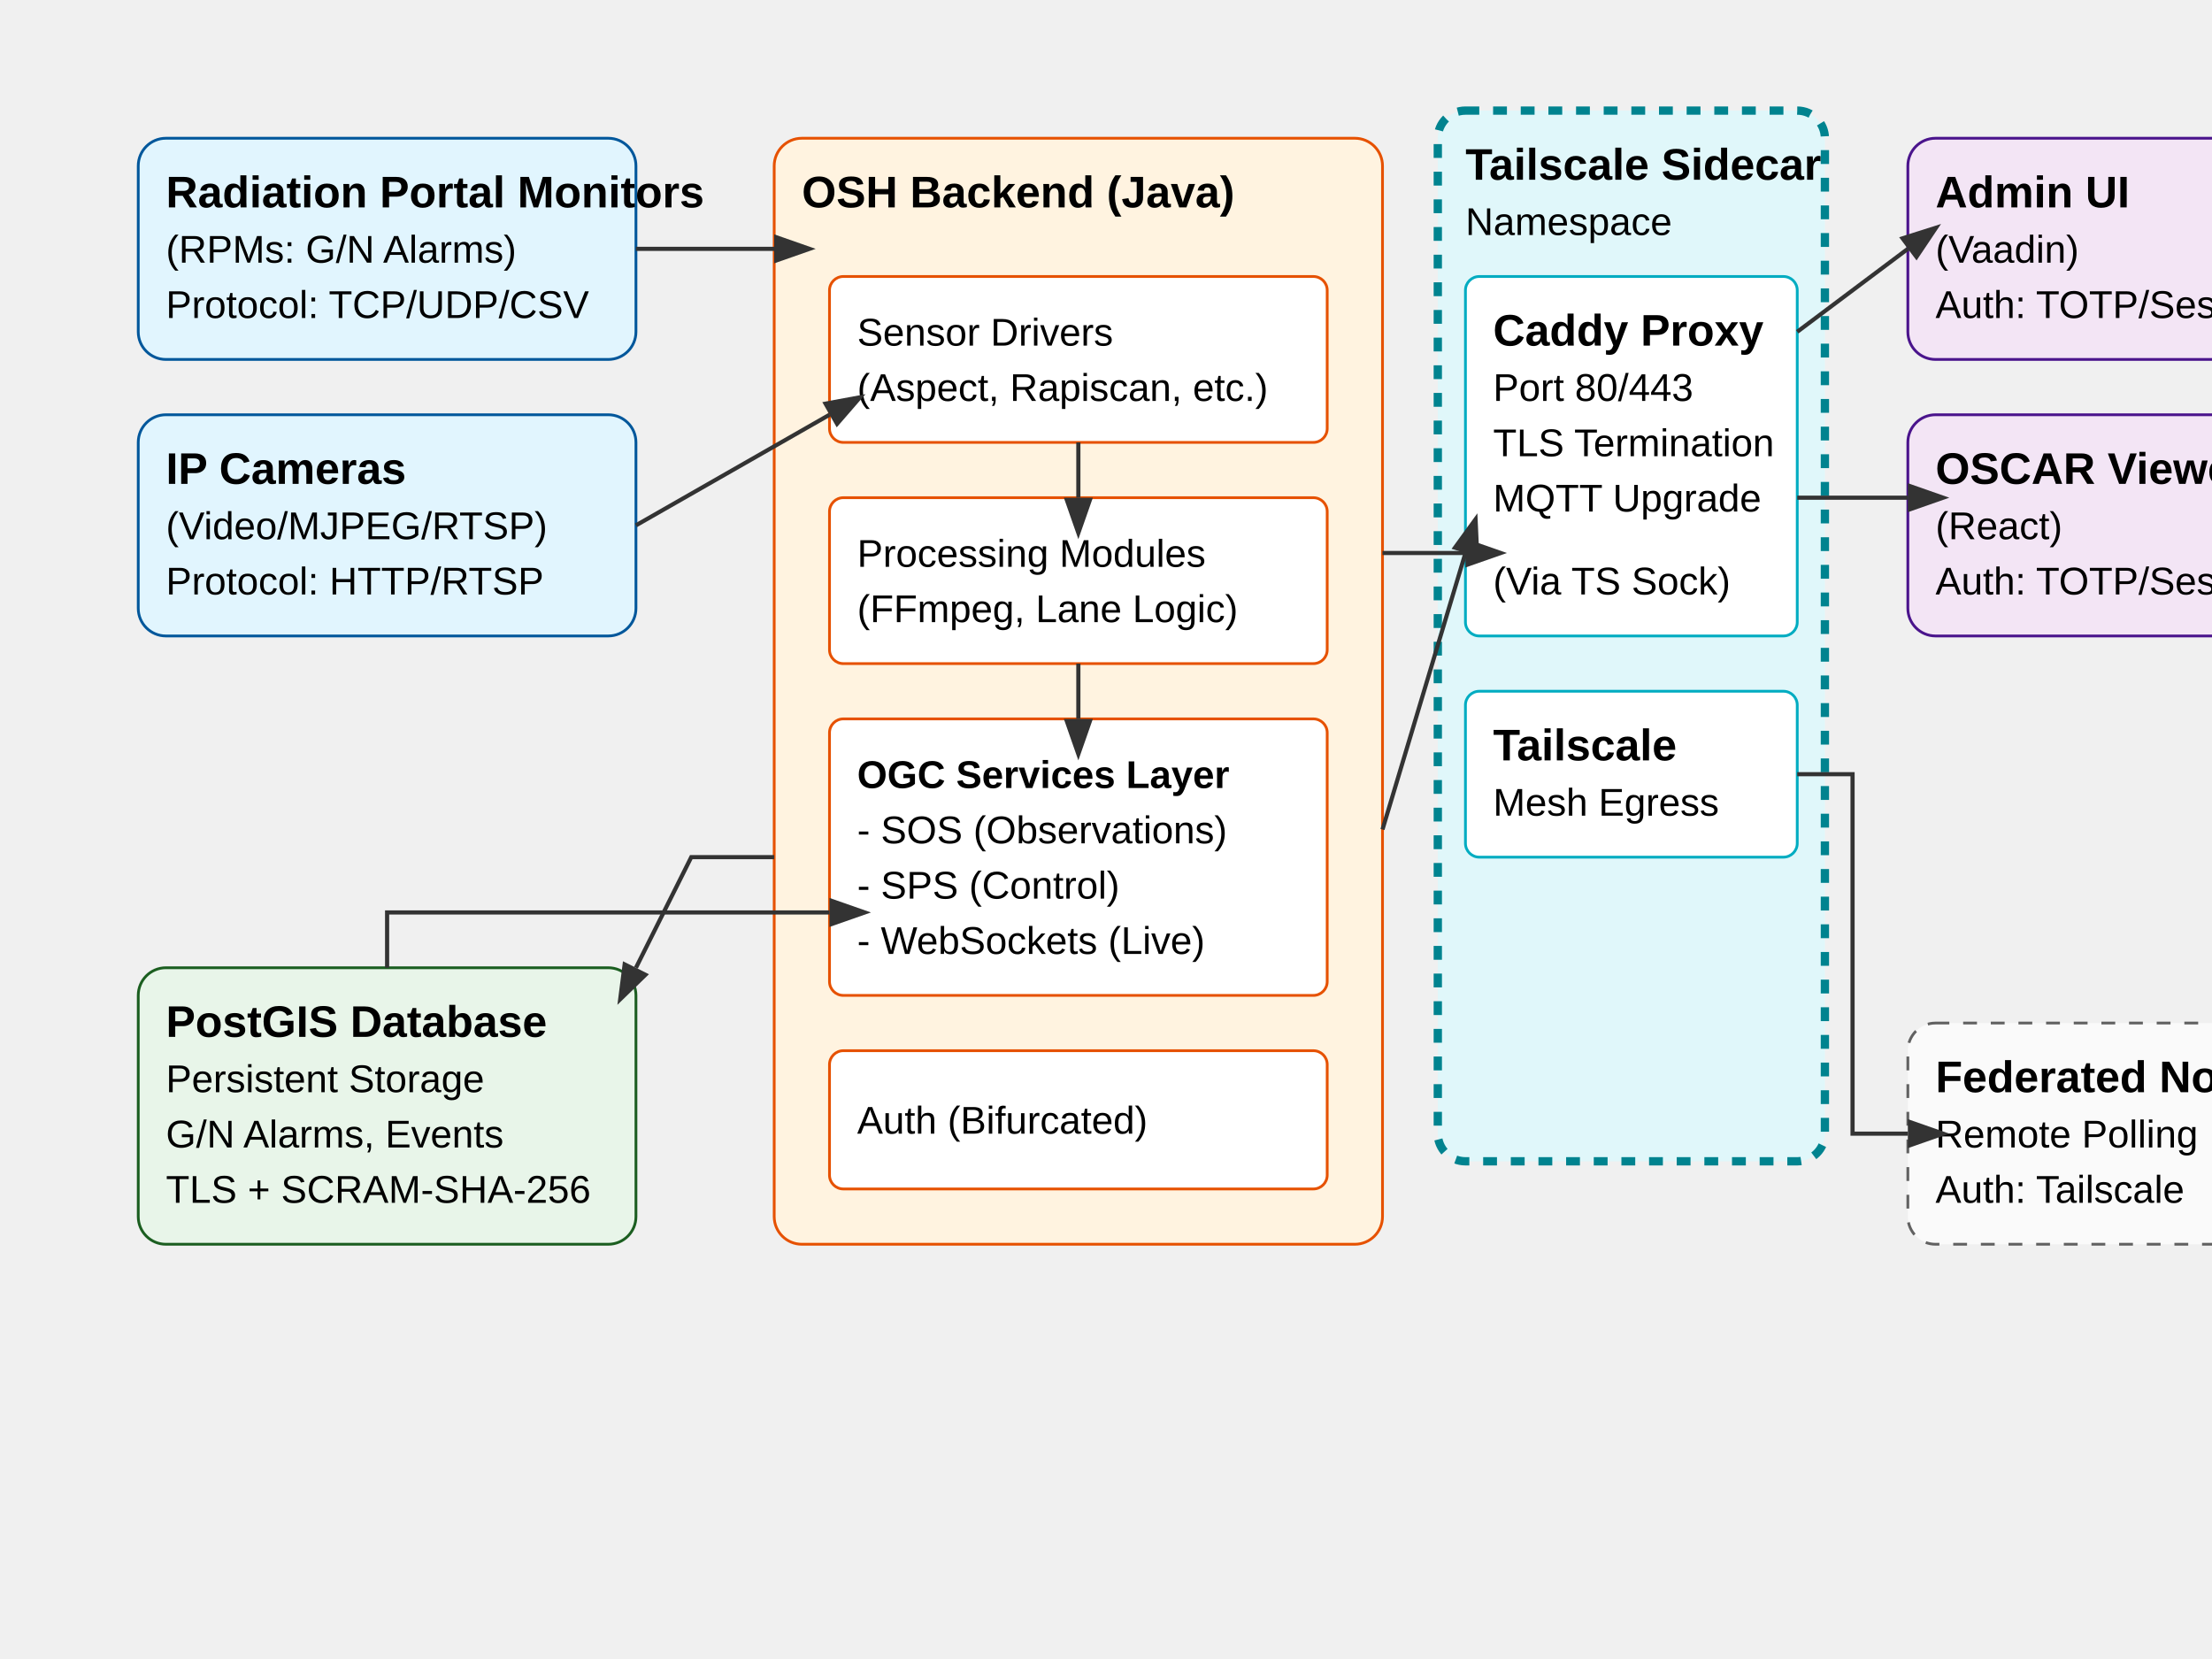
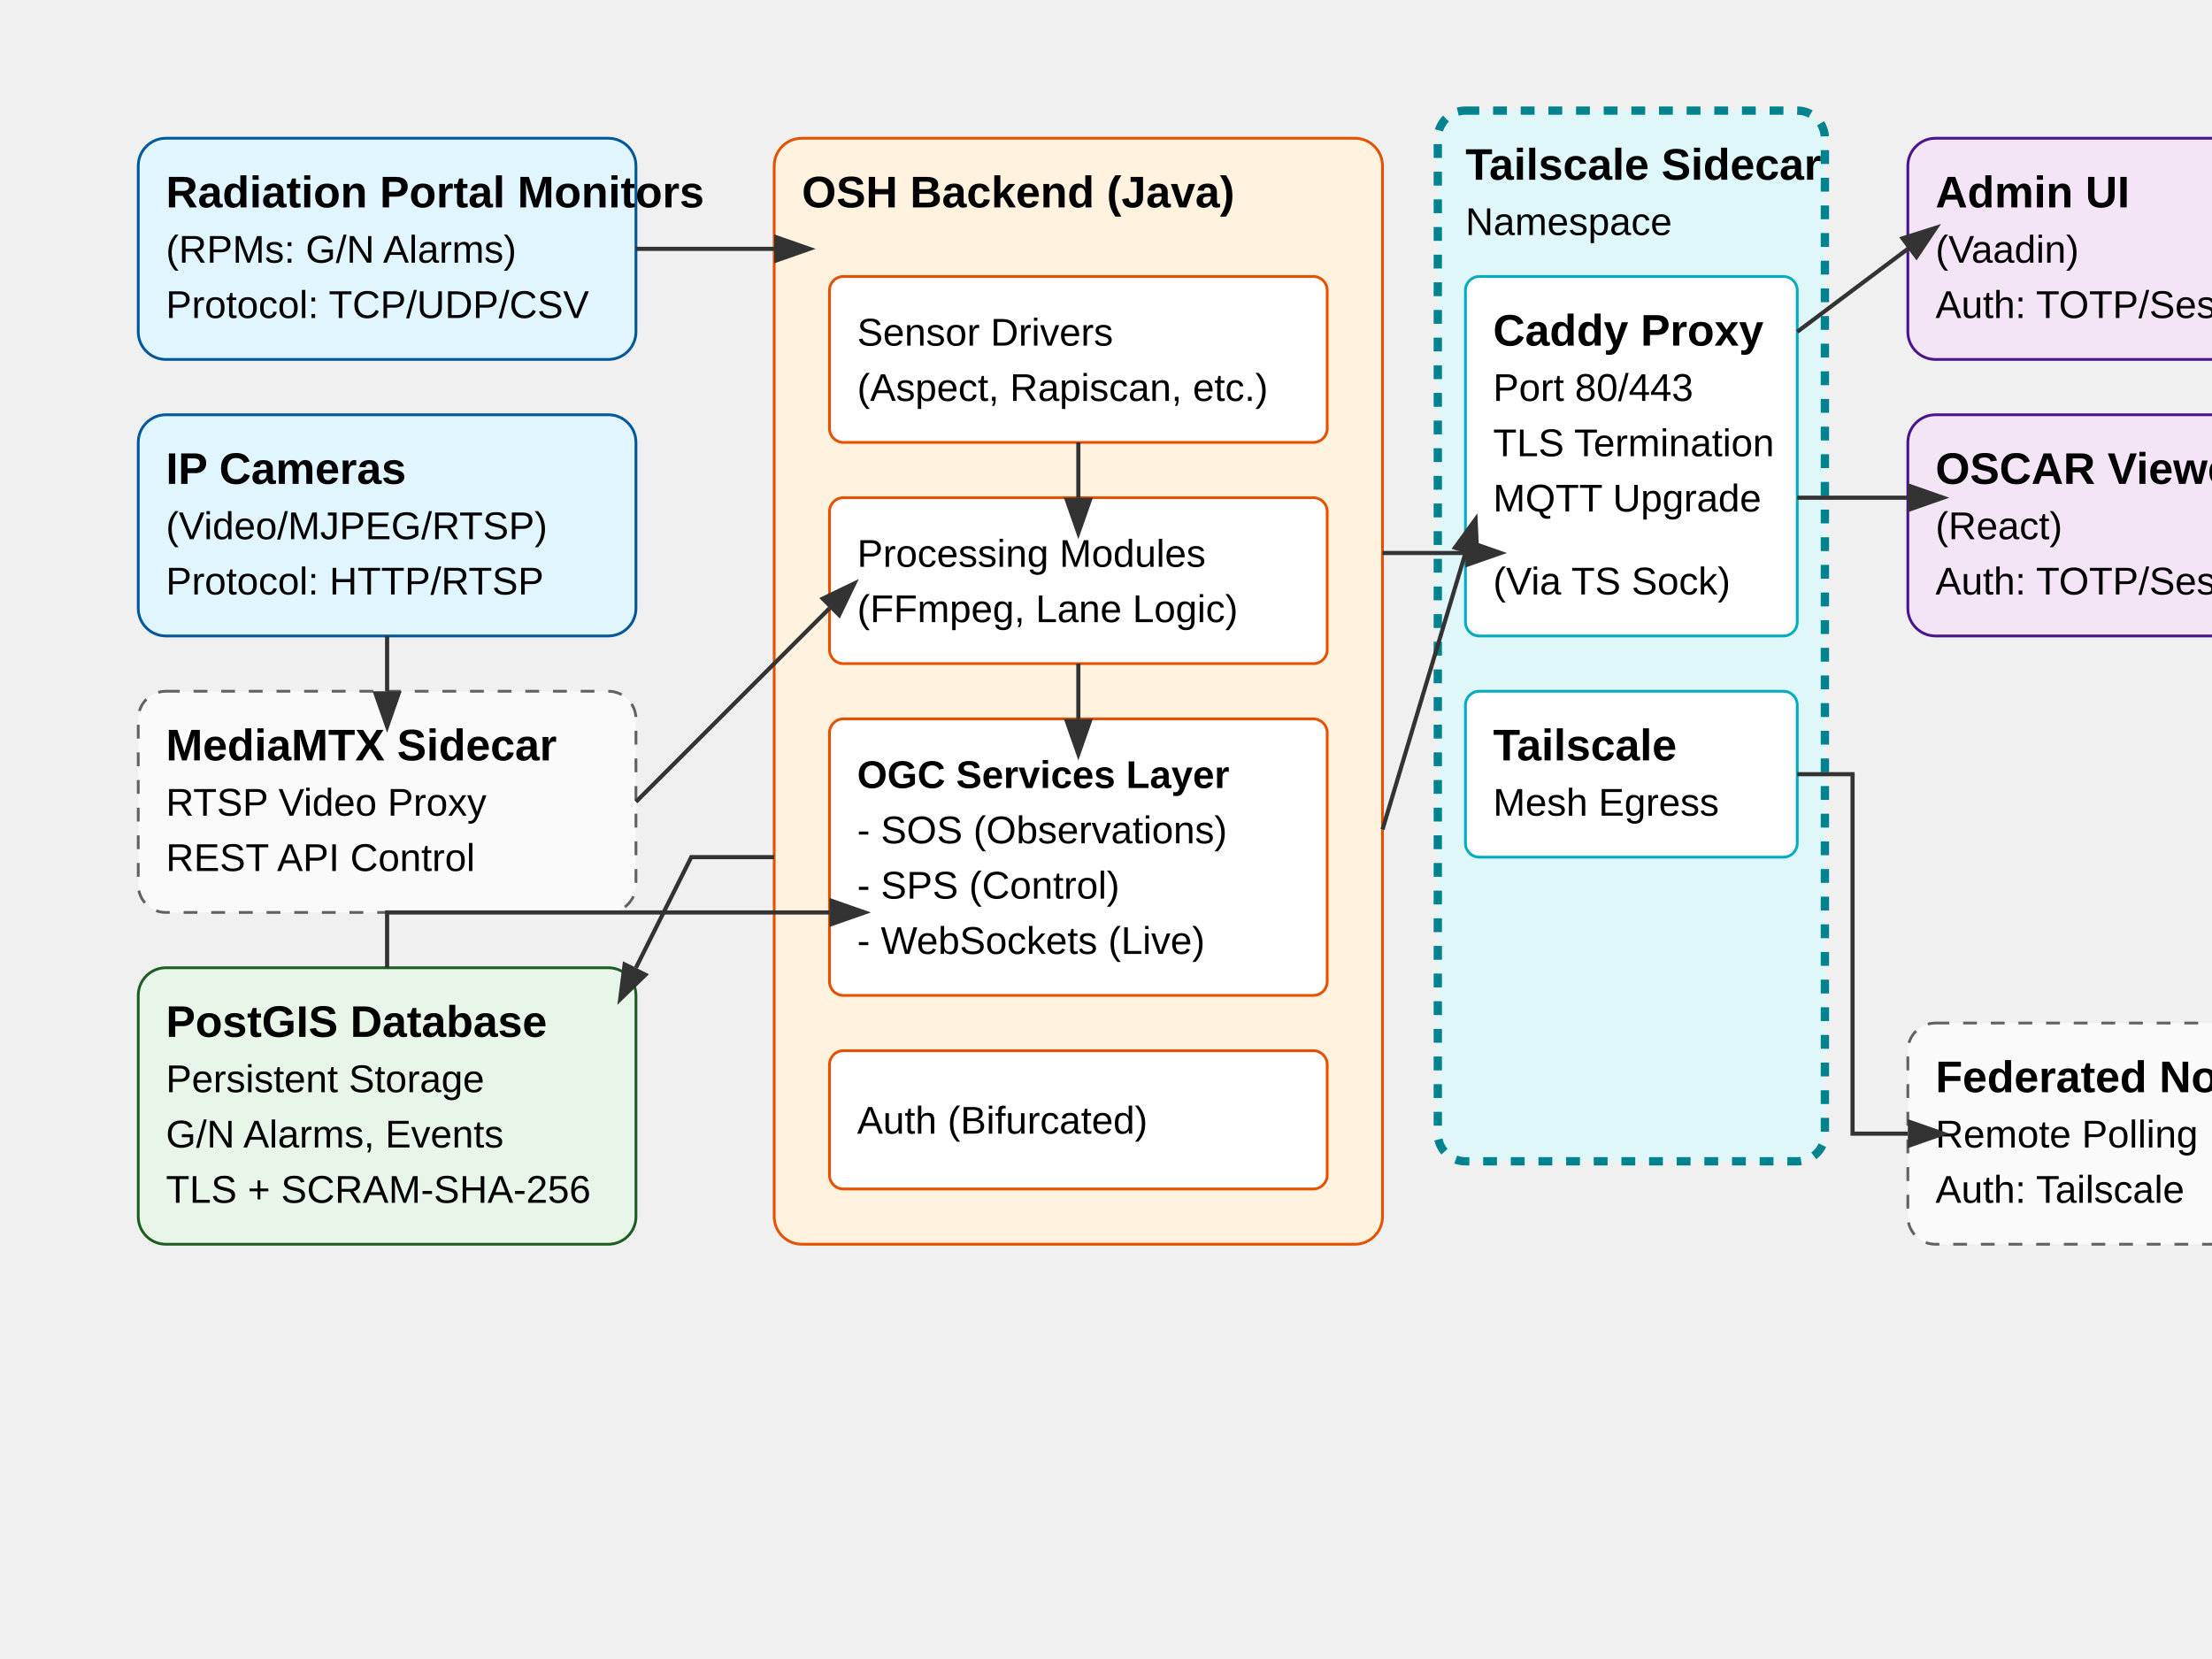
<svg xmlns="http://www.w3.org/2000/svg" width="800" height="600">
  <style>
    .box { fill: #f9f9f9; stroke: #333; stroke-width: 2; }
    .sensor { fill: #e1f5fe; stroke: #01579b; }
    .core { fill: #fff3e0; stroke: #e65100; }
    .db { fill: #e8f5e9; stroke: #1b5e20; }
    .ui { fill: #f3e5f5; stroke: #4a148c; }
    .ext { fill: #fafafa; stroke: #616161; stroke-dasharray: 5,5; }
    text { font-family: Arial, sans-serif; font-size: 14px; }
    .title { font-weight: bold; font-size: 16px; }
    .arrow { stroke: #333; stroke-width: 1.5; fill: none; marker-end: url(#arrowhead); }
  </style>
  <defs>
    <marker id="arrowhead" markerWidth="10" markerHeight="7" refX="0" refY="3.5" orient="auto">
      <polygon points="0 0, 10 3.5, 0 7" fill="#333" />
    </marker>
  </defs>
  <rect x="50" y="50" width="180" height="80" rx="10" class="sensor" />
  <text x="60" y="75" class="title">Radiation Portal Monitors</text>
  <text x="60" y="95">(RPMs: G/N Alarms)</text>
  <text x="60" y="115">Protocol: TCP/UDP/CSV</text>
  <rect x="50" y="150" width="180" height="80" rx="10" class="sensor" />
  <text x="60" y="175" class="title">IP Cameras</text>
  <text x="60" y="195">(Video/MJPEG/RTSP)</text>
  <text x="60" y="215">Protocol: HTTP/RTSP</text>
+   <rect x="50" y="250" width="180" height="80" rx="10" class="ext" />
+   <text x="60" y="275" class="title">MediaMTX Sidecar</text>
+   <text x="60" y="295">RTSP Video Proxy</text>
+   <text x="60" y="315">REST API Control</text>
  <rect x="280" y="50" width="220" height="400" rx="10" class="core" />
  <text x="290" y="75" class="title">OSH Backend (Java)</text>
  <rect x="300" y="100" width="180" height="60" rx="5" fill="#fff" stroke="#e65100" />
  <text x="310" y="125">Sensor Drivers</text>
  <text x="310" y="145">(Aspect, Rapiscan, etc.)</text>
  <rect x="300" y="180" width="180" height="60" rx="5" fill="#fff" stroke="#e65100" />
  <text x="310" y="205">Processing Modules</text>
  <text x="310" y="225">(FFmpeg, Lane Logic)</text>
  <rect x="300" y="260" width="180" height="100" rx="5" fill="#fff" stroke="#e65100" />
  <text x="310" y="285" style="font-weight:bold">OGC Services Layer</text>
  <text x="310" y="305">- SOS (Observations)</text>
  <text x="310" y="325">- SPS (Control)</text>
  <text x="310" y="345">- WebSockets (Live)</text>
  <rect x="300" y="380" width="180" height="50" rx="5" fill="#fff" stroke="#e65100" />
  <text x="310" y="410">Auth (Bifurcated)</text>
  <rect x="50" y="350" width="180" height="100" rx="10" class="db" />
  <text x="60" y="375" class="title">PostGIS Database</text>
  <text x="60" y="395">Persistent Storage</text>
  <text x="60" y="415">G/N Alarms, Events</text>
  <text x="60" y="435">TLS + SCRAM-SHA-256</text>
  <rect x="520" y="40" width="140" height="380" rx="10" class="ext" style="fill:#e0f7fa; stroke:#00838f; stroke-width:3" />
  <text x="530" y="65" class="title">Tailscale Sidecar</text>
  <text x="530" y="85">Namespace</text>
  <rect x="530" y="100" width="120" height="130" rx="5" class="ui" style="stroke:#00acc1; fill:#ffffff" />
  <text x="540" y="125" class="title">Caddy Proxy</text>
  <text x="540" y="145">Port 80/443</text>
  <text x="540" y="165">TLS Termination</text>
  <text x="540" y="185">MQTT Upgrade</text>
  <text x="540" y="215">(Via TS Sock)</text>
  <rect x="530" y="250" width="120" height="60" rx="5" class="ui" style="stroke:#00acc1; fill:#ffffff" />
  <text x="540" y="275" class="title">Tailscale</text>
  <text x="540" y="295">Mesh Egress</text>
  <rect x="690" y="50" width="160" height="80" rx="10" class="ui" />
  <text x="700" y="75" class="title">Admin UI</text>
  <text x="700" y="95">(Vaadin)</text>
  <text x="700" y="115">Auth: TOTP/Session</text>
  <rect x="690" y="150" width="160" height="80" rx="10" class="ui" />
  <text x="700" y="175" class="title">OSCAR Viewer</text>
  <text x="700" y="195">(React)</text>
  <text x="700" y="215">Auth: TOTP/Session</text>
  <rect x="690" y="370" width="160" height="80" rx="10" class="ext" />
  <text x="700" y="395" class="title">Federated Nodes</text>
  <text x="700" y="415">Remote Polling</text>
  <text x="700" y="435">Auth: Tailscale</text>
  <path d="M 230 90 L 280 90" class="arrow" />
-   <path d="M 230 190 L 300 150" class="arrow" />
+   <path d="M 140 230 L 140 250" class="arrow" />
+   <path d="M 230 290 L 300 220" class="arrow" />
  <path d="M 390 160 L 390 180" class="arrow" />
  <path d="M 390 240 L 390 260" class="arrow" />
  <path d="M 280 310 L 250 310 L 230 350" class="arrow" />
  <path d="M 140 350 L 140 330 L 300 330" class="arrow" />
  <path d="M 500 200 L 530 200" class="arrow" />
  <path d="M 500 300 L 530 200" class="arrow" />
  <path d="M 650 120 L 690 90" class="arrow" />
  <path d="M 650 180 L 690 180" class="arrow" />
  <path d="M 650 280 L 670 280 L 670 410 L 690 410" class="arrow" />
</svg>
